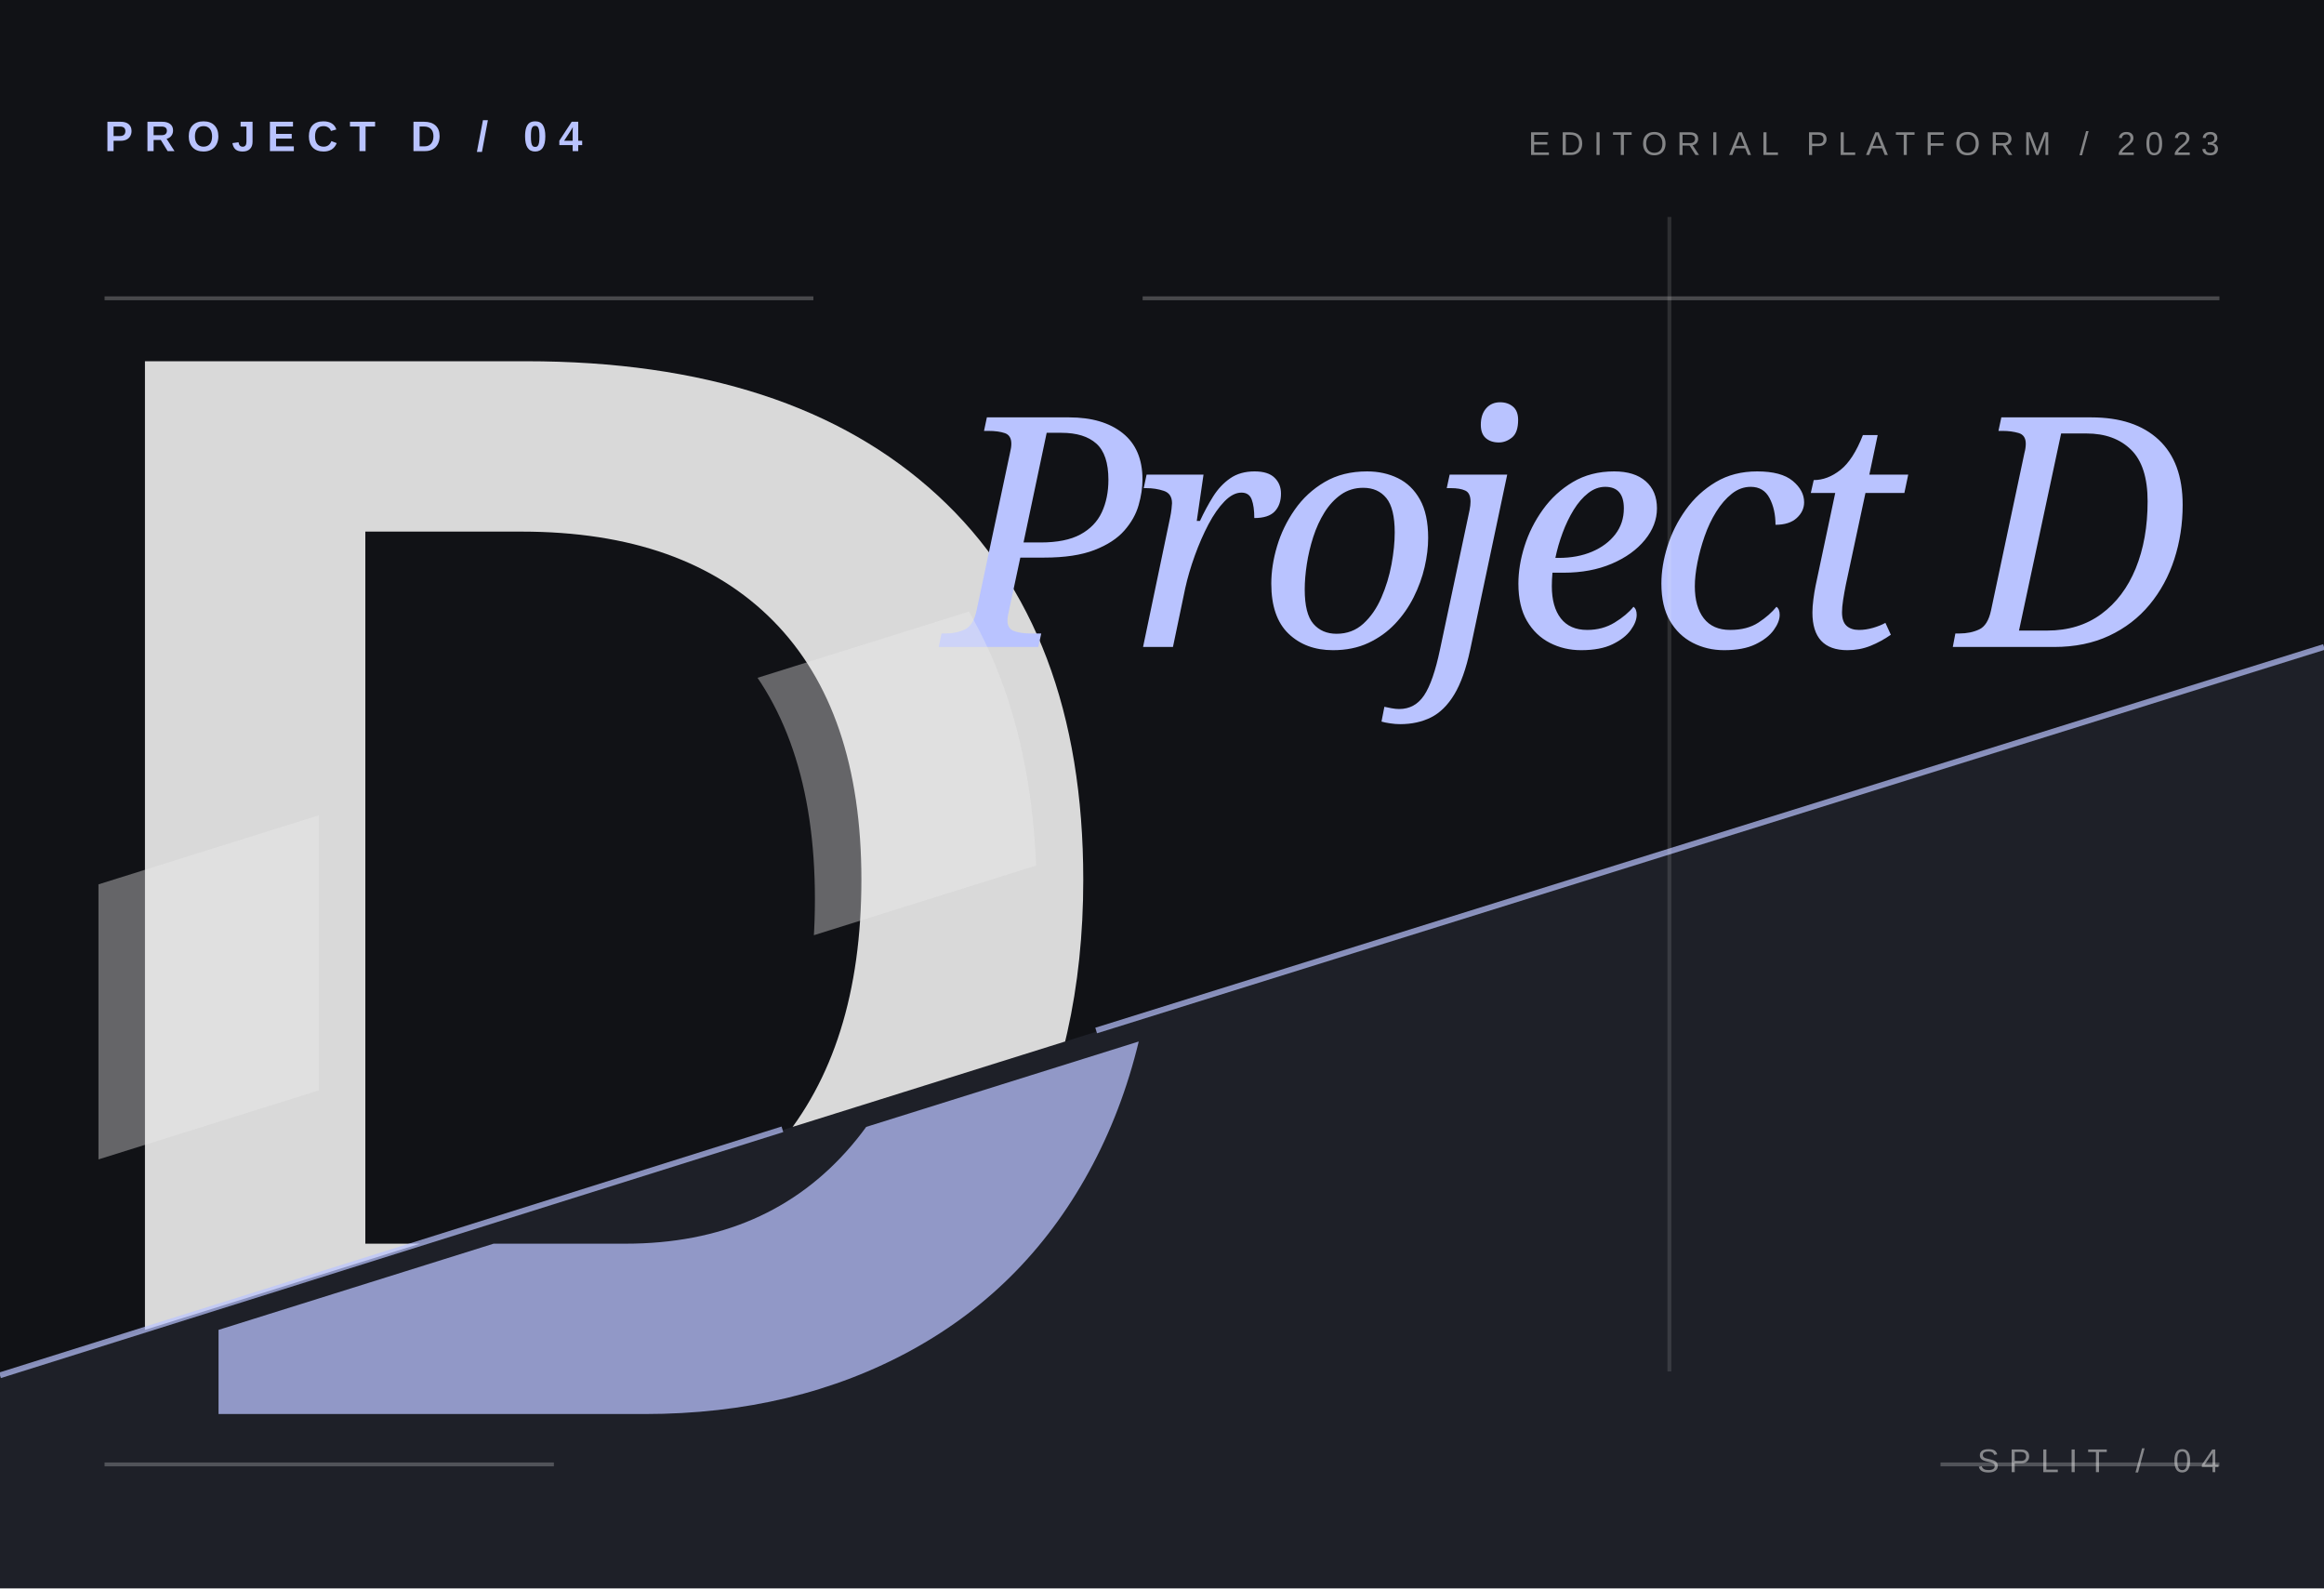
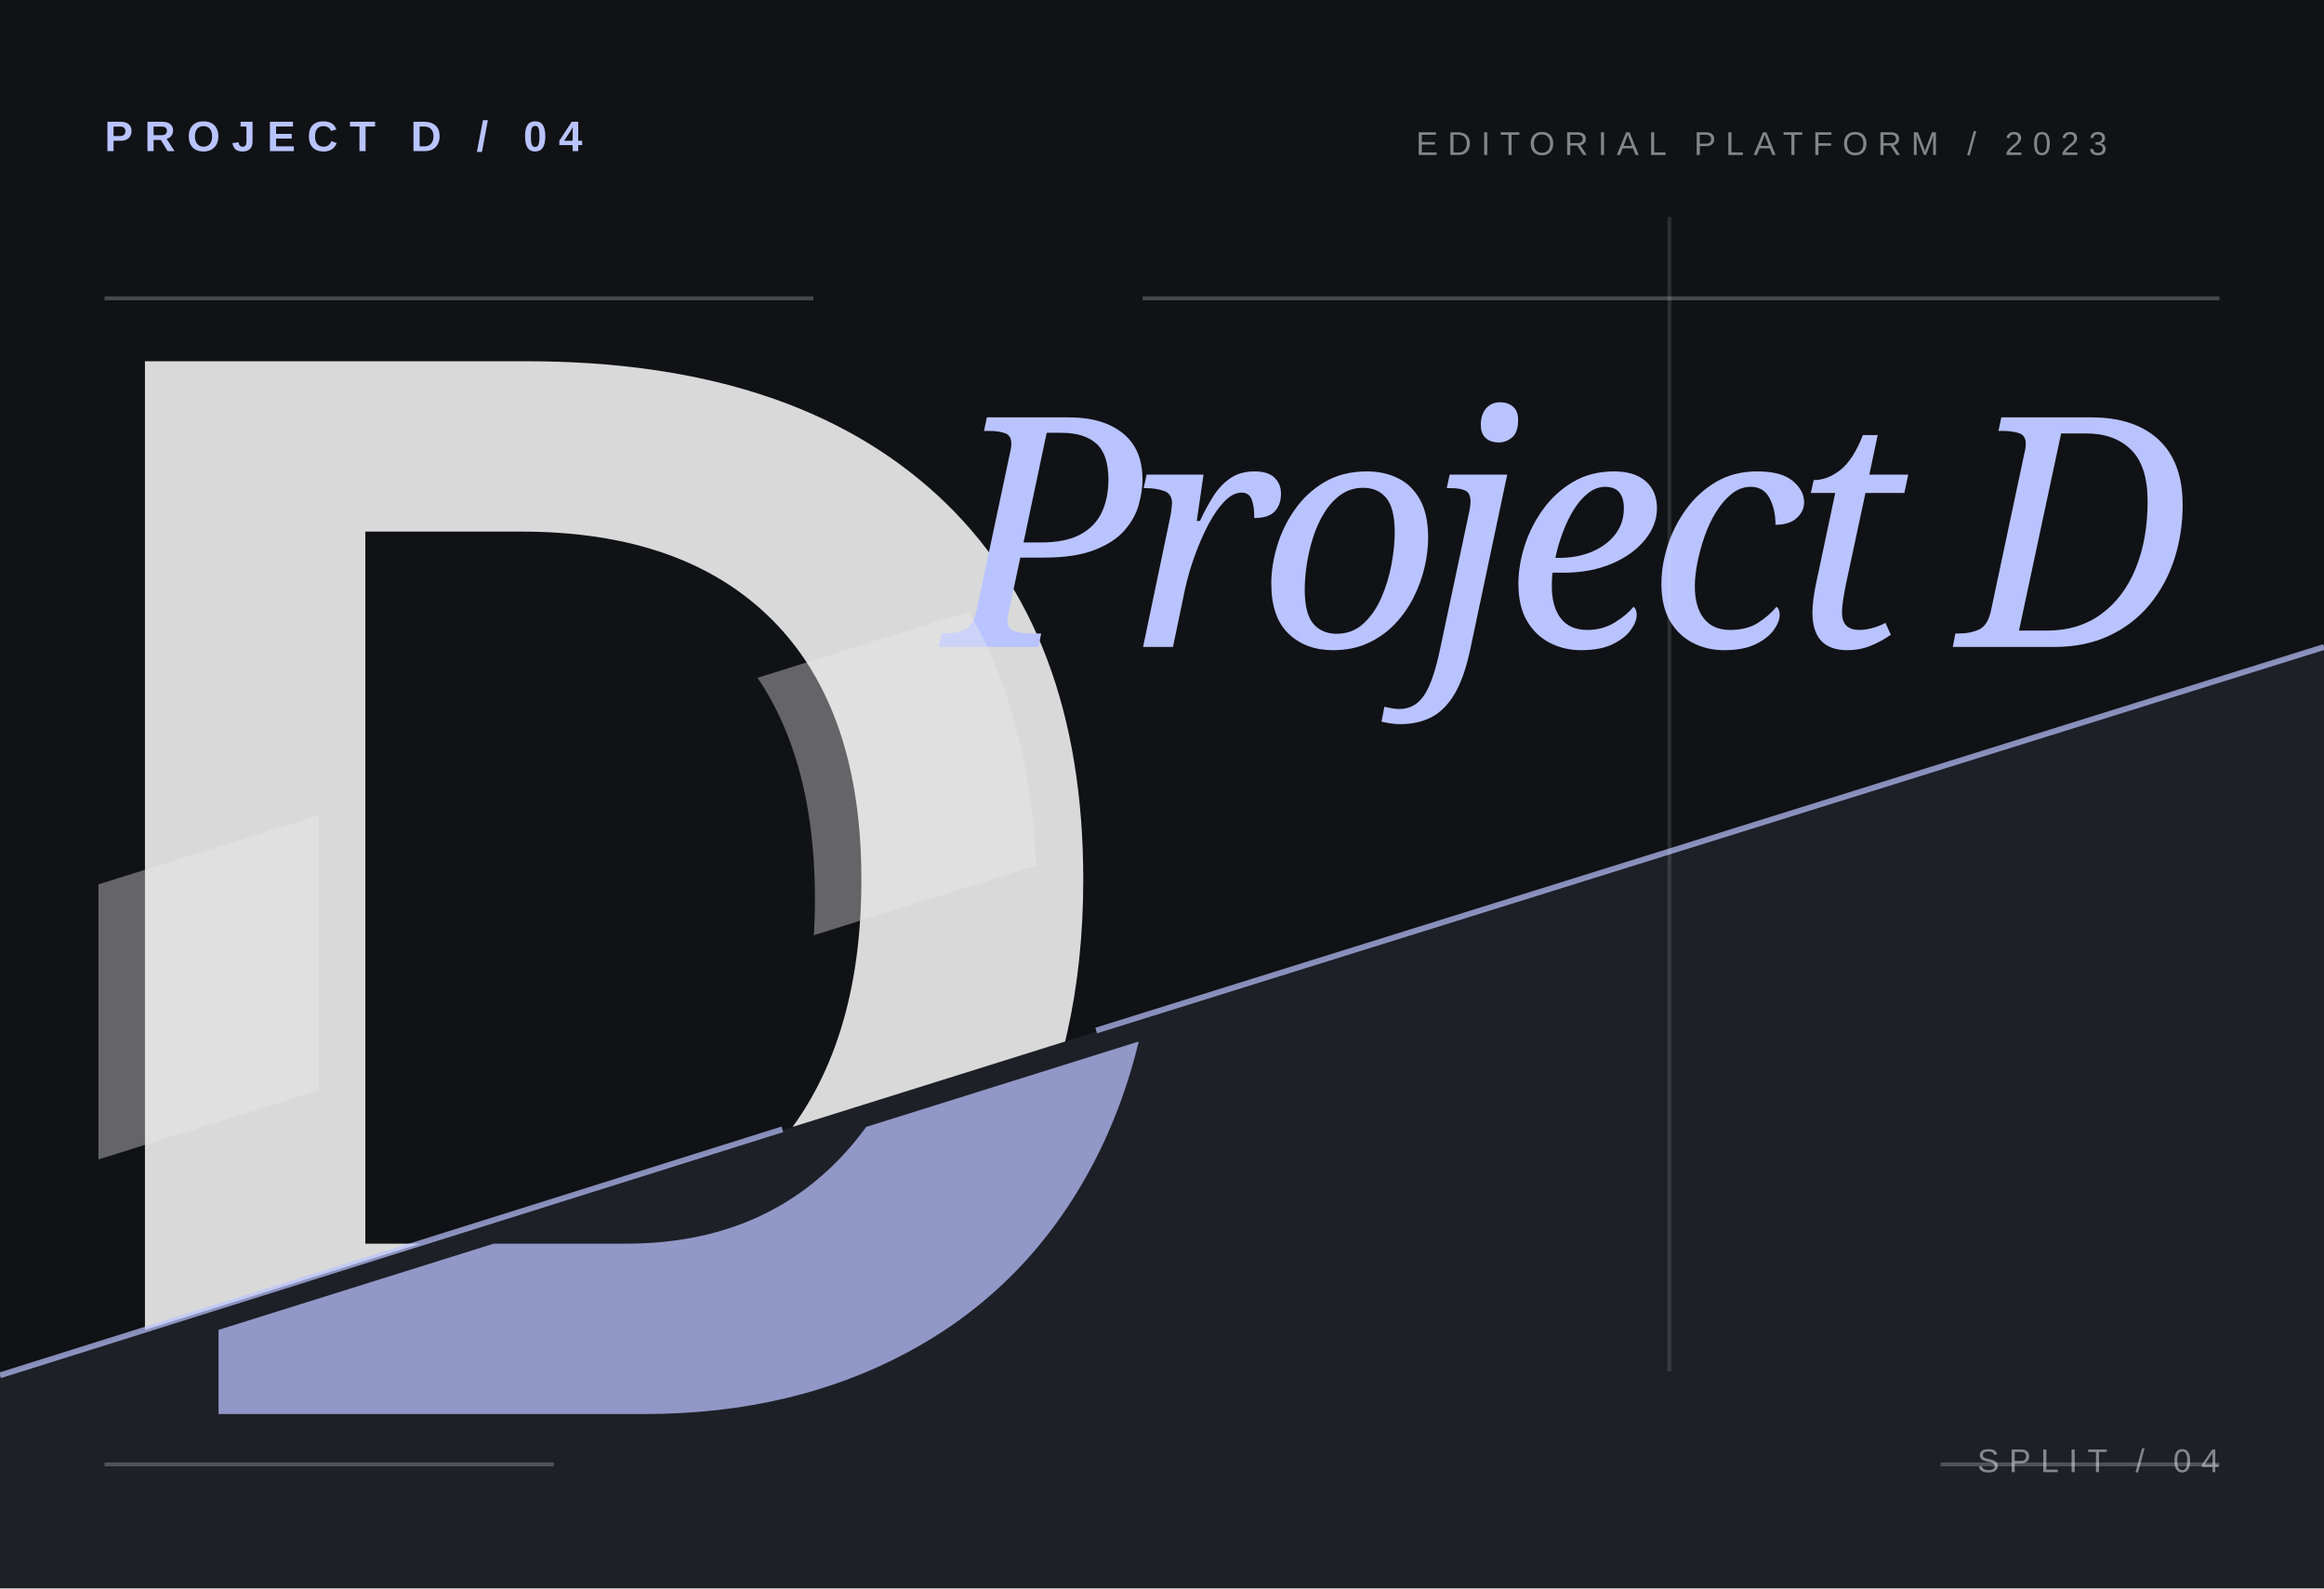
<svg xmlns="http://www.w3.org/2000/svg" viewBox="0 0 1200 820">
  <defs>
    <clipPath id="d-upper">
      <path d="M0 0h1200v334L0 710Z" />
    </clipPath>
    <clipPath id="d-lower">
      <path d="M0 710 1200 334v486H0Z" />
    </clipPath>
    <clipPath id="d-slice">
      <path d="M0 470 1200 94v142L0 612Z" />
    </clipPath>
  </defs>
  <rect width="1200" height="820" fill="#111216" />
  <path d="M0 710 1200 334v486H0Z" fill="#b9c3ff" fill-opacity=".08" />
  <text x="54" y="78" fill="#b9c3ff" font-family="Arial,sans-serif" font-size="22" font-weight="700" letter-spacing="6">PROJECT D / 04</text>
-   <text x="1146" y="80" text-anchor="end" fill="#eeeeee" fill-opacity=".52" font-family="Arial,sans-serif" font-size="17" letter-spacing="5">EDITORIAL PLATFORM / 2023</text>
+   <text x="1088" y="80" text-anchor="end" fill="#eeeeee" fill-opacity=".52" font-family="Arial,sans-serif" font-size="17" letter-spacing="5">EDITORIAL PLATFORM / 2023</text>
  <g clip-path="url(#d-upper)">
    <text x="22" y="730" fill="#eeeeee" fill-opacity=".9" font-family="Arial Black,Arial,sans-serif" font-size="790" font-weight="900" letter-spacing="-72">D</text>
    <text x="488" y="334" fill="#b9c3ff" font-family="Georgia,serif" font-size="166" font-style="italic" letter-spacing="-8">Project D</text>
  </g>
  <g clip-path="url(#d-lower)" transform="translate(38)">
    <text x="22" y="730" fill="#b9c3ff" fill-opacity=".74" font-family="Arial Black,Arial,sans-serif" font-size="790" font-weight="900" letter-spacing="-72">D</text>
    <text x="488" y="334" fill="#eeeeee" fill-opacity=".82" font-family="Georgia,serif" font-size="166" font-style="italic" letter-spacing="-8">Project D</text>
  </g>
  <g clip-path="url(#d-slice)" transform="translate(-24 10)">
    <text x="22" y="730" fill="#eeeeee" fill-opacity=".38" font-family="Arial Black,Arial,sans-serif" font-size="790" font-weight="900" letter-spacing="-72">D</text>
  </g>
  <path d="M0 710 404 583M566 532l634-198" stroke="#b9c3ff" stroke-opacity=".7" stroke-width="3" />
  <path d="M54 154h366M590 154h556M54 756h232M1002 756h144" stroke="#eeeeee" stroke-opacity=".25" stroke-width="2" />
  <path d="M862 112v596" stroke="#eeeeee" stroke-opacity=".13" stroke-width="2" />
  <text x="1146" y="760" text-anchor="end" fill="#eeeeee" fill-opacity=".5" font-family="Arial,sans-serif" font-size="17" letter-spacing="5">SPLIT / 04</text>
</svg>
